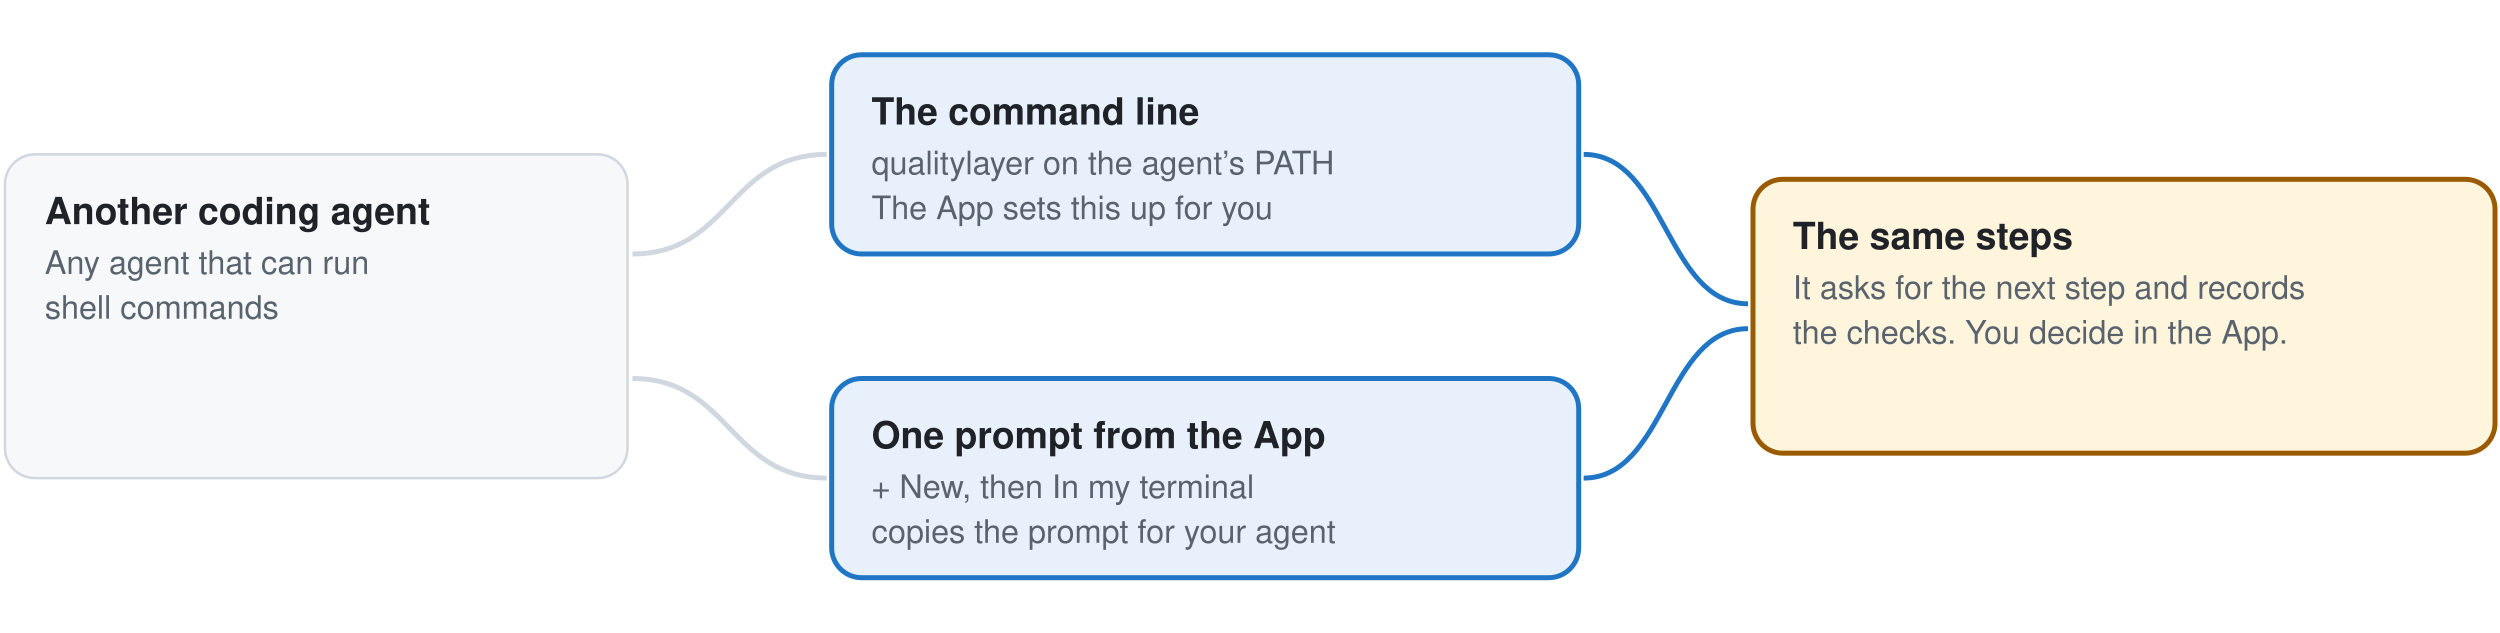
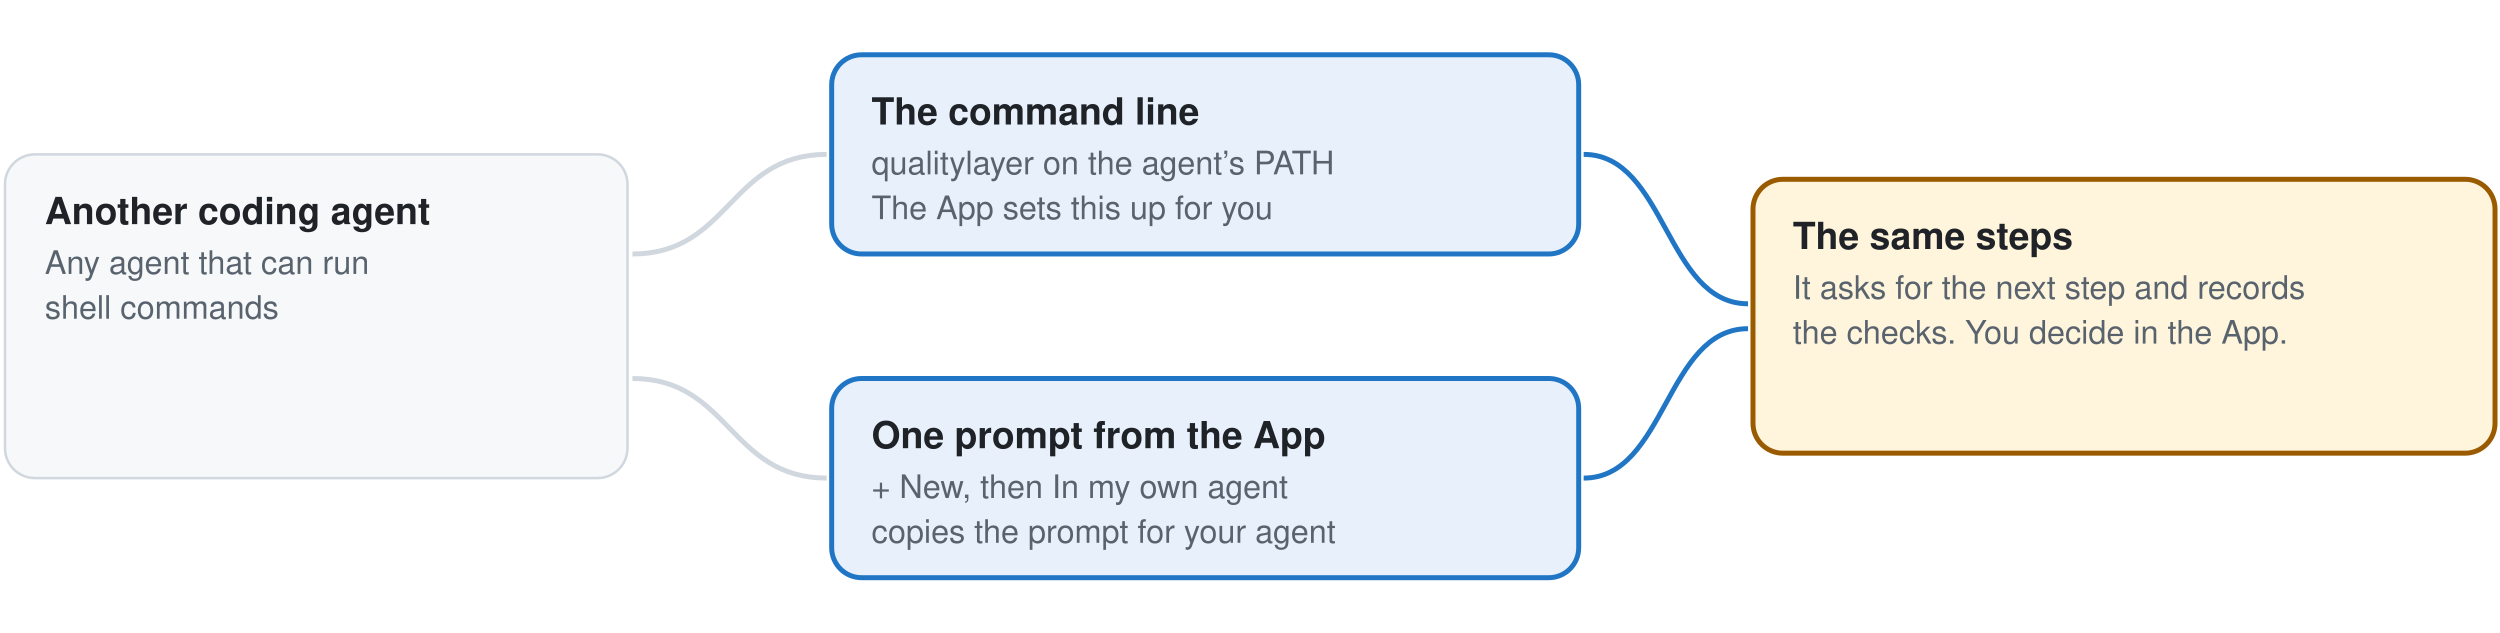
<svg xmlns="http://www.w3.org/2000/svg" style="background:#ffffff" width="1004" height="254" viewBox="-2 -2 1004 254" role="img" aria-label="Connecting another coding agent: any agent that runs shell commands needs the qualitylayer command on its path and one prompt from the App; then it follows the same steps and you decide in the App">
  <rect x="0" y="60" width="250" height="130" rx="12" fill="#f6f8fa" stroke="#d0d7de" stroke-width="1" />
  <text x="16" y="88" font-family="-apple-system, BlinkMacSystemFont, 'Segoe UI', 'Helvetica Neue', Helvetica, Arial, sans-serif" font-size="15" font-weight="650" fill="#1f2328" text-anchor="start">Another coding agent</text>
  <text x="16" y="108" font-family="-apple-system, BlinkMacSystemFont, 'Segoe UI', 'Helvetica Neue', Helvetica, Arial, sans-serif" font-size="13" font-weight="400" fill="#59636e" text-anchor="start">Any agent that can run</text>
  <text x="16" y="126" font-family="-apple-system, BlinkMacSystemFont, 'Segoe UI', 'Helvetica Neue', Helvetica, Arial, sans-serif" font-size="13" font-weight="400" fill="#59636e" text-anchor="start">shell commands</text>
  <path d="M252 100 C291.0 100 291.0 60 330 60" fill="none" stroke="#d0d7de" stroke-width="2" />
  <path d="M252 150 C291.0 150 291.0 190 330 190" fill="none" stroke="#d0d7de" stroke-width="2" />
  <rect x="332" y="20" width="300" height="80" rx="12" fill="#e8f1fb" stroke="#2076c5" stroke-width="2" />
  <text x="348" y="48" font-family="-apple-system, BlinkMacSystemFont, 'Segoe UI', 'Helvetica Neue', Helvetica, Arial, sans-serif" font-size="15" font-weight="650" fill="#1f2328" text-anchor="start">The command line</text>
  <text x="348" y="68" font-family="-apple-system, BlinkMacSystemFont, 'Segoe UI', 'Helvetica Neue', Helvetica, Arial, sans-serif" font-size="13" font-weight="400" fill="#59636e" text-anchor="start">qualitylayer on the agent’s PATH</text>
  <text x="348" y="86" font-family="-apple-system, BlinkMacSystemFont, 'Segoe UI', 'Helvetica Neue', Helvetica, Arial, sans-serif" font-size="13" font-weight="400" fill="#59636e" text-anchor="start">The App sets this up for you</text>
  <rect x="332" y="150" width="300" height="80" rx="12" fill="#e8f1fb" stroke="#2076c5" stroke-width="2" />
  <text x="348" y="178" font-family="-apple-system, BlinkMacSystemFont, 'Segoe UI', 'Helvetica Neue', Helvetica, Arial, sans-serif" font-size="15" font-weight="650" fill="#1f2328" text-anchor="start">One prompt from the App</text>
-   <text x="348" y="198" font-family="-apple-system, BlinkMacSystemFont, 'Segoe UI', 'Helvetica Neue', Helvetica, Arial, sans-serif" font-size="13" font-weight="400" fill="#59636e" text-anchor="start">+ New, then In my terminal</text>
+   <text x="348" y="198" font-family="-apple-system, BlinkMacSystemFont, 'Segoe UI', 'Helvetica Neue', Helvetica, Arial, sans-serif" font-size="13" font-weight="400" fill="#59636e" text-anchor="start">+ New, then In my own agent</text>
  <text x="348" y="216" font-family="-apple-system, BlinkMacSystemFont, 'Segoe UI', 'Helvetica Neue', Helvetica, Arial, sans-serif" font-size="13" font-weight="400" fill="#59636e" text-anchor="start">copies the prompt for your agent</text>
  <path d="M634 60 C667.0 60 667.0 120 700 120" fill="none" stroke="#2076c5" stroke-width="2" />
  <path d="M634 190 C667.0 190 667.0 130 700 130" fill="none" stroke="#2076c5" stroke-width="2" />
  <rect x="702" y="70" width="298" height="110" rx="12" fill="#fff4dc" stroke="#9a5b00" stroke-width="2" />
  <text x="718" y="98" font-family="-apple-system, BlinkMacSystemFont, 'Segoe UI', 'Helvetica Neue', Helvetica, Arial, sans-serif" font-size="15" font-weight="650" fill="#1f2328" text-anchor="start">The same steps</text>
  <text x="718" y="118" font-family="-apple-system, BlinkMacSystemFont, 'Segoe UI', 'Helvetica Neue', Helvetica, Arial, sans-serif" font-size="13" font-weight="400" fill="#59636e" text-anchor="start">It asks for the next step and records</text>
  <text x="718" y="136" font-family="-apple-system, BlinkMacSystemFont, 'Segoe UI', 'Helvetica Neue', Helvetica, Arial, sans-serif" font-size="13" font-weight="400" fill="#59636e" text-anchor="start">the checks. You decide in the App.</text>
</svg>
